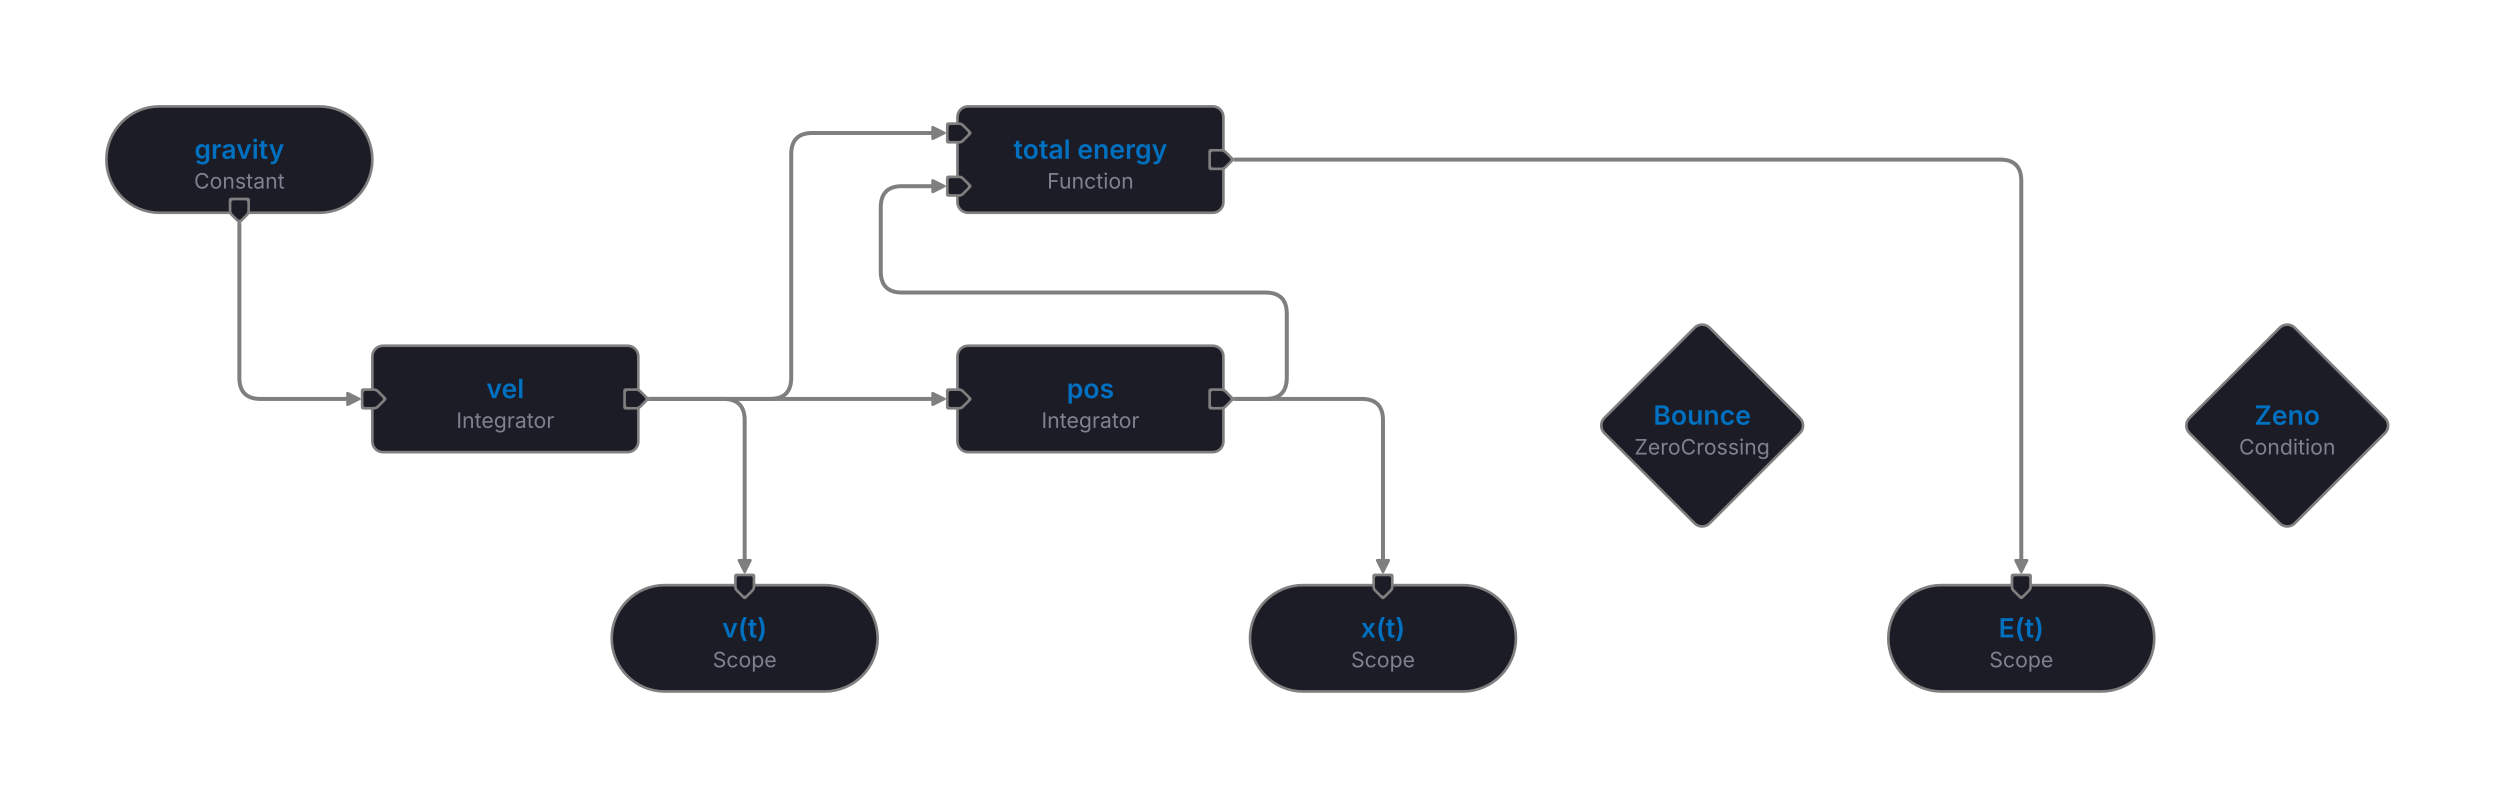
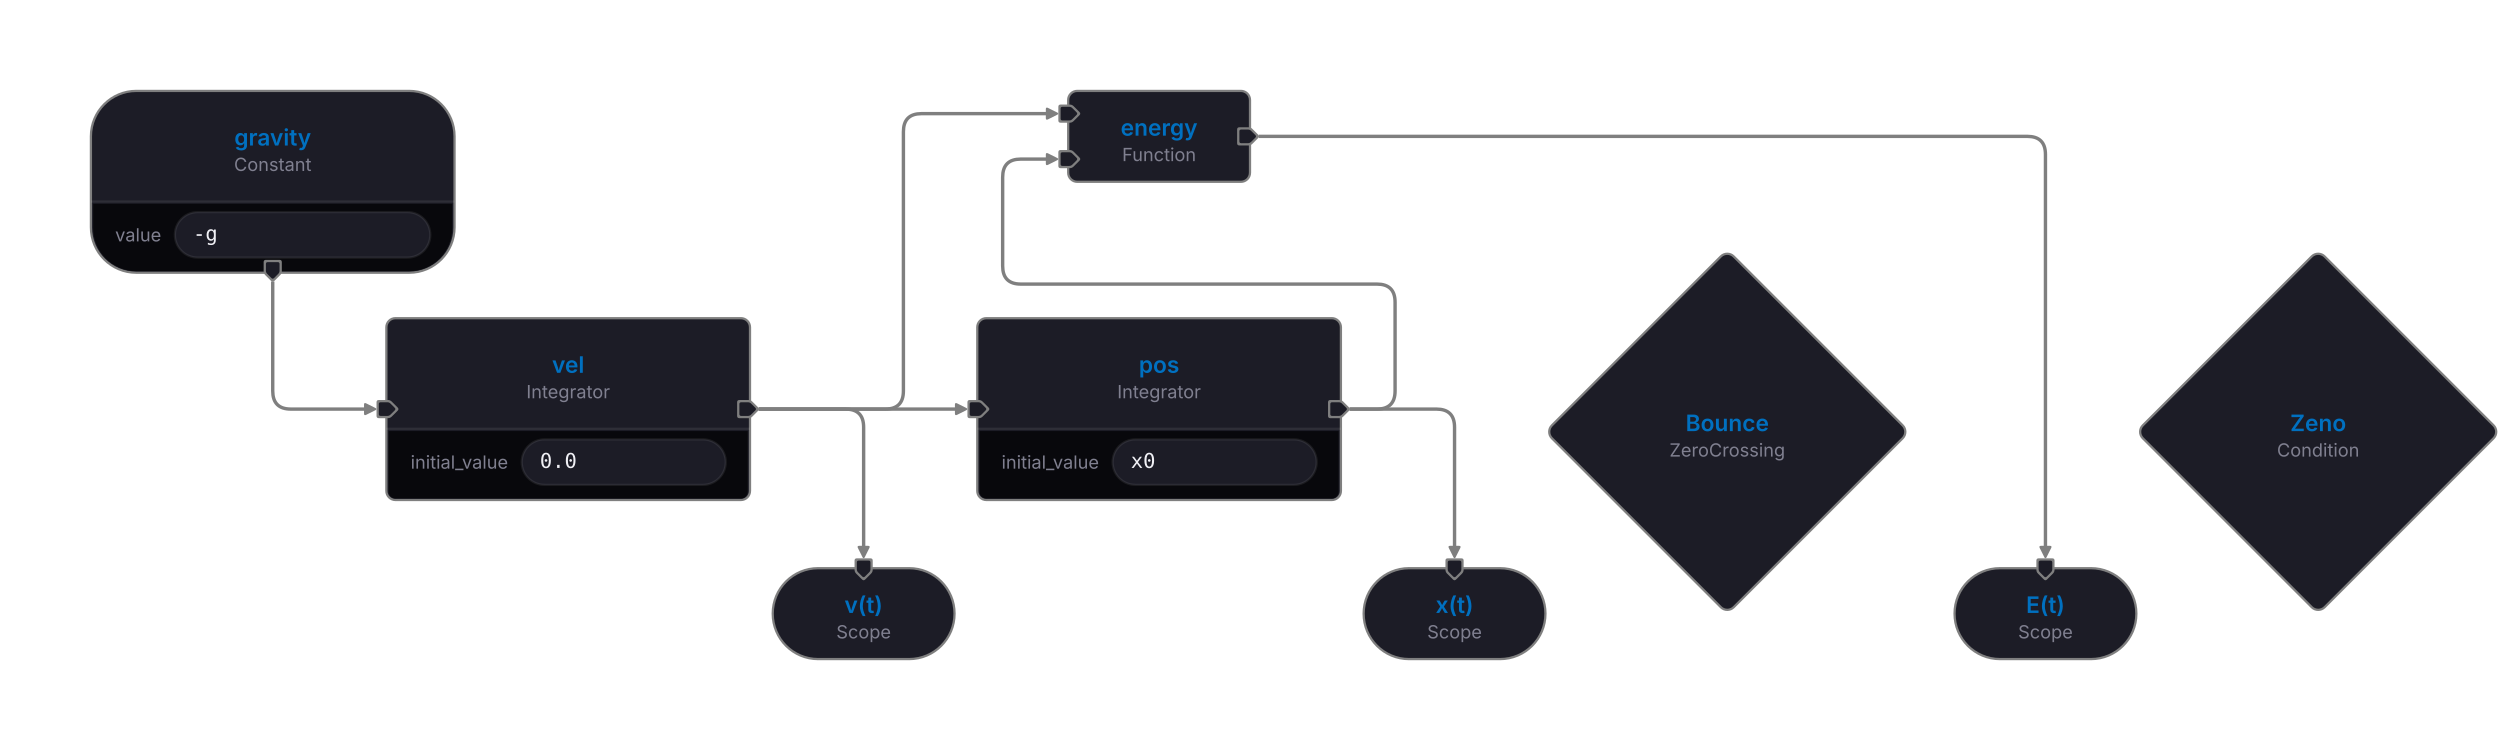
- <svg xmlns="http://www.w3.org/2000/svg" width="940" height="300" viewBox="340 100 940 300">
+ <svg xmlns="http://www.w3.org/2000/svg" width="1100" height="330" viewBox="240 70 1100 330">
  <g class="edges">
    <g class="edge">
-       <path d="M430 183.833L430 203.833L 430,242Q 430,250 438,250L451.167 250L471.167 250" fill="none" stroke="#7F7F7F" stroke-width="1.5" />
-       <g transform="translate(471.1667, 250) rotate(0) translate(5, 0)">
+       <path d="M360 193.833L360 213.833L 360,242Q 360,250 368,250L381.167 250L401.167 250" fill="none" stroke="#7F7F7F" stroke-width="1.5" />
+       <g transform="translate(401.1666, 250.0001) rotate(0) translate(5, 0)">
        <path d="M -5 -2.5 L -1 -0.5 Q 0 0 -1 0.5 L -5 2.5 Q -6 3 -6 2 L -6 -2 Q -6 -3 -5 -2.5 Z" fill="#7F7F7F" />
      </g>
    </g>
    <g class="edge">
-       <path d="M583.834 250L603.834 250L637.5 250L637.5 250L671.167 250L691.167 250" fill="none" stroke="#7F7F7F" stroke-width="1.5" />
-       <g transform="translate(691.1666, 250) rotate(0) translate(5, 0)">
+       <path d="M573.834 250L593.834 250L617.5 250L617.5 250L641.167 250L661.167 250" fill="none" stroke="#7F7F7F" stroke-width="1.5" />
+       <g transform="translate(661.1667, 250.0001) rotate(0) translate(5, 0)">
        <path d="M -5 -2.5 L -1 -0.5 Q 0 0 -1 0.5 L -5 2.5 Q -6 3 -6 2 L -6 -2 Q -6 -3 -5 -2.5 Z" fill="#7F7F7F" />
      </g>
    </g>
    <g class="edge">
-       <path d="M803.834 250L823.834 250L 852,250Q 860,250 860,258L860 291.167L860 311.167" fill="none" stroke="#7F7F7F" stroke-width="1.5" />
-       <g transform="translate(860.0001, 311.1666) rotate(90) translate(5, 0)">
+       <path d="M833.834 250L853.834 250L 872,250Q 880,250 880,258L880 291.167L880 311.167" fill="none" stroke="#7F7F7F" stroke-width="1.5" />
+       <g transform="translate(880, 311.1667) rotate(90) translate(5, 0)">
        <path d="M -5 -2.5 L -1 -0.5 Q 0 0 -1 0.5 L -5 2.5 Q -6 3 -6 2 L -6 -2 Q -6 -3 -5 -2.5 Z" fill="#7F7F7F" />
      </g>
    </g>
    <g class="edge">
-       <path d="M583.834 250L603.834 250L 612,250Q 620,250 620,258L620 291.167L620 311.167" fill="none" stroke="#7F7F7F" stroke-width="1.5" />
-       <g transform="translate(620.0002, 311.1666) rotate(90) translate(5, 0)">
+       <path d="M573.834 250L593.834 250L 612,250Q 620,250 620,258L620 291.167L620 311.167" fill="none" stroke="#7F7F7F" stroke-width="1.5" />
+       <g transform="translate(620.0001, 311.1667) rotate(90) translate(5, 0)">
        <path d="M -5 -2.5 L -1 -0.5 Q 0 0 -1 0.5 L -5 2.5 Q -6 3 -6 2 L -6 -2 Q -6 -3 -5 -2.5 Z" fill="#7F7F7F" />
      </g>
    </g>
    <g class="edge">
-       <path d="M583.834 250L603.834 250L 629.5,250Q 637.5,250 637.5,242L 637.5,158Q 637.5,150 645.5,150L671.167 150L691.167 150" fill="none" stroke="#7F7F7F" stroke-width="1.5" />
-       <g transform="translate(691.1666, 150) rotate(0) translate(5, 0)">
+       <path d="M573.834 250L593.834 250L 629.5,250Q 637.5,250 637.5,242L 637.5,128Q 637.5,120 645.5,120L681.167 120L701.167 120" fill="none" stroke="#7F7F7F" stroke-width="1.5" />
+       <g transform="translate(701.1667, 120) rotate(0) translate(5, 0)">
        <path d="M -5 -2.5 L -1 -0.5 Q 0 0 -1 0.5 L -5 2.5 Q -6 3 -6 2 L -6 -2 Q -6 -3 -5 -2.5 Z" fill="#7F7F7F" />
      </g>
    </g>
    <g class="edge">
-       <path d="M803.834 250L 815.834,250Q 823.834,250 823.834,242L 823.834,218Q 823.834,210 815.834,210L 679.167,210Q 671.167,210 671.167,202L 671.167,178Q 671.167,170 679.167,170L691.167 170" fill="none" stroke="#7F7F7F" stroke-width="1.5" />
-       <g transform="translate(691.1666, 170.0001) rotate(0) translate(5, 0)">
+       <path d="M833.834 250L 845.834,250Q 853.834,250 853.834,242L 853.834,203Q 853.834,195 845.834,195L 689.167,195Q 681.167,195 681.167,187L 681.167,148Q 681.167,140 689.167,140L701.167 140" fill="none" stroke="#7F7F7F" stroke-width="1.5" />
+       <g transform="translate(701.1667, 140.0001) rotate(0) translate(5, 0)">
        <path d="M -5 -2.5 L -1 -0.5 Q 0 0 -1 0.5 L -5 2.5 Q -6 3 -6 2 L -6 -2 Q -6 -3 -5 -2.5 Z" fill="#7F7F7F" />
      </g>
    </g>
    <g class="edge">
-       <path d="M803.834 160L823.834 160L 1092,160Q 1100,160 1100,168L1100 291.167L1100 311.167" fill="none" stroke="#7F7F7F" stroke-width="1.5" />
-       <g transform="translate(1100, 311.1666) rotate(90) translate(5, 0)">
+       <path d="M793.833 130L813.833 130L 1132,130Q 1140,130 1140,138L1140 291.167L1140 311.167" fill="none" stroke="#7F7F7F" stroke-width="1.5" />
+       <g transform="translate(1140, 311.1667) rotate(90) translate(5, 0)">
        <path d="M -5 -2.5 L -1 -0.5 Q 0 0 -1 0.5 L -5 2.5 Q -6 3 -6 2 L -6 -2 Q -6 -3 -5 -2.5 Z" fill="#7F7F7F" />
      </g>
    </g>
  </g>
  <g class="events">
    <g class="event" data-id="1455e789-9e7d-4139-8a4e-896feecff3d3">
-       <rect x="952" y="232" width="56" height="56" rx="4" fill="#1c1c26" transform="rotate(45 980 260)" />
-       <rect x="952" y="232" width="56" height="56" rx="4" fill="none" stroke="#7F7F7F" stroke-width="1" transform="rotate(45 980 260)" />
-       <text x="980" y="256" text-anchor="middle" dominant-baseline="middle" fill="#0070C0" font-size="10" font-weight="600" font-family="system-ui, -apple-system, sans-serif">Bounce</text>
-       <text x="980" y="268" text-anchor="middle" dominant-baseline="middle" fill="#808090" font-size="8" font-family="system-ui, -apple-system, sans-serif">ZeroCrossing</text>
+       <rect x="943.431" y="203.431" width="113.137" height="113.137" rx="4" fill="#1c1c26" transform="rotate(45 1000 260)" />
+       <rect x="943.431" y="203.431" width="113.137" height="113.137" rx="4" fill="none" stroke="#7F7F7F" stroke-width="1" transform="rotate(45 1000 260)" />
+       <text x="1000" y="256" text-anchor="middle" dominant-baseline="middle" fill="#0070C0" font-size="10" font-weight="600" font-family="system-ui, -apple-system, sans-serif">Bounce</text>
+       <text x="1000" y="268" text-anchor="middle" dominant-baseline="middle" fill="#808090" font-size="8" font-family="system-ui, -apple-system, sans-serif">ZeroCrossing</text>
    </g>
    <g class="event" data-id="eda13d11-f264-4861-ba54-e17c48884905">
-       <rect x="1172" y="232" width="56" height="56" rx="4" fill="#1c1c26" transform="rotate(45 1200 260)" />
-       <rect x="1172" y="232" width="56" height="56" rx="4" fill="none" stroke="#7F7F7F" stroke-width="1" transform="rotate(45 1200 260)" />
-       <text x="1200" y="256" text-anchor="middle" dominant-baseline="middle" fill="#0070C0" font-size="10" font-weight="600" font-family="system-ui, -apple-system, sans-serif">Zeno</text>
-       <text x="1200" y="268" text-anchor="middle" dominant-baseline="middle" fill="#808090" font-size="8" font-family="system-ui, -apple-system, sans-serif">Condition</text>
+       <rect x="1203.431" y="203.431" width="113.137" height="113.137" rx="4" fill="#1c1c26" transform="rotate(45 1260 260)" />
+       <rect x="1203.431" y="203.431" width="113.137" height="113.137" rx="4" fill="none" stroke="#7F7F7F" stroke-width="1" transform="rotate(45 1260 260)" />
+       <text x="1260" y="256" text-anchor="middle" dominant-baseline="middle" fill="#0070C0" font-size="10" font-weight="600" font-family="system-ui, -apple-system, sans-serif">Zeno</text>
+       <text x="1260" y="268" text-anchor="middle" dominant-baseline="middle" fill="#808090" font-size="8" font-family="system-ui, -apple-system, sans-serif">Condition</text>
    </g>
  </g>
  <g class="nodes">
    <g class="node" data-id="1642f372-0929-4a73-a786-11a5a9b2ce0b">
-       <rect x="700" y="230" width="100" height="40" rx="4" fill="#1c1c26" />
-       <rect x="700" y="230" width="100" height="40" rx="4" fill="none" stroke="#7F7F7F" stroke-width="1" />
-       <text x="750" y="246" text-anchor="middle" dominant-baseline="middle" fill="#0070C0" font-size="10" font-weight="600" font-family="system-ui, -apple-system, sans-serif">pos</text>
-       <text x="750" y="258" text-anchor="middle" dominant-baseline="middle" fill="#808090" font-size="8" font-family="system-ui, -apple-system, sans-serif">Integrator</text>
-       <g transform="translate(695.67, 246.00)">
+       <rect x="670" y="210" width="160" height="80" rx="4" fill="#1c1c26" />
+       <rect x="670" y="210" width="160" height="80" rx="4" fill="none" stroke="#7F7F7F" stroke-width="1" />
+       <text x="750" y="230.333" text-anchor="middle" dominant-baseline="middle" fill="#0070C0" font-size="10" font-weight="600" font-family="system-ui, -apple-system, sans-serif">pos</text>
+       <text x="750" y="242.333" text-anchor="middle" dominant-baseline="middle" fill="#808090" font-size="8" font-family="system-ui, -apple-system, sans-serif">Integrator</text>
+       <line x1="670" y1="258.667" x2="830" y2="258.667" stroke="rgba(255, 255, 255, 0.08)" stroke-width="1" />
+       <path d="M671,259.667 h158 v26.667 a3,3 0 0 1 -3,3 h-152 a3,3 0 0 1 -3,-3 v-26.667 z" fill="#08080c" />
+       <text x="680.667" y="273.333" dominant-baseline="middle" fill="#808090" font-size="8" font-family="system-ui, -apple-system, sans-serif">initial_value</text>
+       <rect x="729.552" y="263.333" width="89.781" height="20" rx="10" fill="#1c1c26" stroke="rgba(255, 255, 255, 0.08)" stroke-width="1" />
+       <text x="737.552" y="273.333" dominant-baseline="middle" fill="#f0f0f5" font-size="9" font-family="ui-monospace, monospace">x0 </text>
+       <g transform="translate(665.67, 246.00)">
        <path d="M 1.00 0.00 L 5.00 0.00 Q 6.00 0.00 6.71 0.71 L 9.29 3.29 Q 10.00 4.00 9.29 4.71 L 6.71 7.29 Q 6.00 8.00 5.00 8.00 L 1.00 8.00 Q 0.00 8.00 0.00 7.00 L 0.00 1.00 Q 0.00 0.00 1.00 0.00 Z" fill="#7F7F7F" />
        <path d="M 0.80 0.00 L 3.79 0.00 Q 4.59 0.00 5.15 0.57 L 7.02 2.43 Q 7.59 3.00 7.02 3.57 L 5.15 5.43 Q 4.59 6.00 3.79 6.00 L 0.80 6.00 Q 0.00 6.00 0.00 5.20 L 0.00 0.80 Q 0.00 0.00 0.80 0.00 Z" fill="#1c1c26" transform="translate(1, 1)" />
      </g>
-       <g transform="translate(794.33, 246.00)">
+       <g transform="translate(824.33, 246.00)">
        <path d="M 1.00 0.00 L 5.00 0.00 Q 6.00 0.00 6.71 0.71 L 9.29 3.29 Q 10.00 4.00 9.29 4.71 L 6.71 7.29 Q 6.00 8.00 5.00 8.00 L 1.00 8.00 Q 0.00 8.00 0.00 7.00 L 0.00 1.00 Q 0.00 0.00 1.00 0.00 Z" fill="#7F7F7F" />
        <path d="M 0.80 0.00 L 3.79 0.00 Q 4.59 0.00 5.15 0.57 L 7.02 2.43 Q 7.59 3.00 7.02 3.57 L 5.15 5.43 Q 4.59 6.00 3.79 6.00 L 0.80 6.00 Q 0.00 6.00 0.00 5.20 L 0.00 0.80 Q 0.00 0.00 0.80 0.00 Z" fill="#1c1c26" transform="translate(1, 1)" />
      </g>
    </g>
    <g class="node" data-id="d6b8ebf1-173b-4f71-a160-d86545a80cb9">
-       <rect x="480" y="230" width="100" height="40" rx="4" fill="#1c1c26" />
-       <rect x="480" y="230" width="100" height="40" rx="4" fill="none" stroke="#7F7F7F" stroke-width="1" />
-       <text x="530" y="246" text-anchor="middle" dominant-baseline="middle" fill="#0070C0" font-size="10" font-weight="600" font-family="system-ui, -apple-system, sans-serif">vel</text>
-       <text x="530" y="258" text-anchor="middle" dominant-baseline="middle" fill="#808090" font-size="8" font-family="system-ui, -apple-system, sans-serif">Integrator</text>
-       <g transform="translate(475.67, 246.00)">
+       <rect x="410" y="210" width="160" height="80" rx="4" fill="#1c1c26" />
+       <rect x="410" y="210" width="160" height="80" rx="4" fill="none" stroke="#7F7F7F" stroke-width="1" />
+       <text x="490" y="230.333" text-anchor="middle" dominant-baseline="middle" fill="#0070C0" font-size="10" font-weight="600" font-family="system-ui, -apple-system, sans-serif">vel</text>
+       <text x="490" y="242.333" text-anchor="middle" dominant-baseline="middle" fill="#808090" font-size="8" font-family="system-ui, -apple-system, sans-serif">Integrator</text>
+       <line x1="410" y1="258.667" x2="570" y2="258.667" stroke="rgba(255, 255, 255, 0.08)" stroke-width="1" />
+       <path d="M411,259.667 h158 v26.667 a3,3 0 0 1 -3,3 h-152 a3,3 0 0 1 -3,-3 v-26.667 z" fill="#08080c" />
+       <text x="420.667" y="273.333" dominant-baseline="middle" fill="#808090" font-size="8" font-family="system-ui, -apple-system, sans-serif">initial_value</text>
+       <rect x="469.552" y="263.333" width="89.781" height="20" rx="10" fill="#1c1c26" stroke="rgba(255, 255, 255, 0.08)" stroke-width="1" />
+       <text x="477.552" y="273.333" dominant-baseline="middle" fill="#f0f0f5" font-size="9" font-family="ui-monospace, monospace">0.0</text>
+       <g transform="translate(405.67, 246.00)">
        <path d="M 1.00 0.00 L 5.00 0.00 Q 6.00 0.00 6.71 0.71 L 9.29 3.29 Q 10.00 4.00 9.29 4.71 L 6.71 7.29 Q 6.00 8.00 5.00 8.00 L 1.00 8.00 Q 0.00 8.00 0.00 7.00 L 0.00 1.00 Q 0.00 0.00 1.00 0.00 Z" fill="#7F7F7F" />
        <path d="M 0.80 0.00 L 3.79 0.00 Q 4.59 0.00 5.15 0.57 L 7.02 2.43 Q 7.59 3.00 7.02 3.57 L 5.15 5.43 Q 4.59 6.00 3.79 6.00 L 0.80 6.00 Q 0.00 6.00 0.00 5.20 L 0.00 0.80 Q 0.00 0.00 0.80 0.00 Z" fill="#1c1c26" transform="translate(1, 1)" />
      </g>
-       <g transform="translate(574.33, 246.00)">
+       <g transform="translate(564.33, 246.00)">
        <path d="M 1.00 0.00 L 5.00 0.00 Q 6.00 0.00 6.71 0.71 L 9.29 3.29 Q 10.00 4.00 9.29 4.71 L 6.71 7.29 Q 6.00 8.00 5.00 8.00 L 1.00 8.00 Q 0.00 8.00 0.00 7.00 L 0.00 1.00 Q 0.00 0.00 1.00 0.00 Z" fill="#7F7F7F" />
        <path d="M 0.80 0.00 L 3.79 0.00 Q 4.59 0.00 5.15 0.57 L 7.02 2.43 Q 7.59 3.00 7.02 3.57 L 5.15 5.43 Q 4.59 6.00 3.79 6.00 L 0.80 6.00 Q 0.00 6.00 0.00 5.20 L 0.00 0.80 Q 0.00 0.00 0.80 0.00 Z" fill="#1c1c26" transform="translate(1, 1)" />
      </g>
    </g>
    <g class="node" data-id="c76c21f3-21cd-453e-9437-8e8af946d1c7">
-       <rect x="810" y="320" width="100" height="40" rx="20" fill="#1c1c26" />
-       <rect x="810" y="320" width="100" height="40" rx="20" fill="none" stroke="#7F7F7F" stroke-width="1" />
-       <text x="860" y="336" text-anchor="middle" dominant-baseline="middle" fill="#0070C0" font-size="10" font-weight="600" font-family="system-ui, -apple-system, sans-serif">x(t)</text>
-       <text x="860" y="348" text-anchor="middle" dominant-baseline="middle" fill="#808090" font-size="8" font-family="system-ui, -apple-system, sans-serif">Scope</text>
-       <g transform="translate(856.00, 315.67)">
+       <rect x="840" y="320" width="80" height="40" rx="20" fill="#1c1c26" />
+       <rect x="840" y="320" width="80" height="40" rx="20" fill="none" stroke="#7F7F7F" stroke-width="1" />
+       <text x="880" y="336" text-anchor="middle" dominant-baseline="middle" fill="#0070C0" font-size="10" font-weight="600" font-family="system-ui, -apple-system, sans-serif">x(t)</text>
+       <text x="880" y="348" text-anchor="middle" dominant-baseline="middle" fill="#808090" font-size="8" font-family="system-ui, -apple-system, sans-serif">Scope</text>
+       <g transform="translate(876.00, 315.67)">
        <path d="M 1.00 0.00 L 7.00 0.00 Q 8.00 0.00 8.00 1.00 L 8.00 5.00 Q 8.00 6.00 7.29 6.71 L 4.71 9.29 Q 4.00 10.00 3.29 9.29 L 0.71 6.71 Q 0.00 6.00 0.00 5.00 L 0.00 1.00 Q 0.00 0.00 1.00 0.00 Z" fill="#7F7F7F" />
        <path d="M 0.80 0.00 L 5.20 0.00 Q 6.00 0.00 6.00 0.80 L 6.00 3.79 Q 6.00 4.59 5.43 5.15 L 3.57 7.02 Q 3.00 7.59 2.43 7.02 L 0.57 5.15 Q 0.00 4.59 0.00 3.79 L 0.00 0.80 Q 0.00 0.00 0.80 0.00 Z" fill="#1c1c26" transform="translate(1, 1)" />
      </g>
    </g>
    <g class="node" data-id="49a2f6d3-5327-485a-8f1b-b98a3d425a57">
-       <rect x="380" y="140" width="100" height="40" rx="20" fill="#1c1c26" />
-       <rect x="380" y="140" width="100" height="40" rx="20" fill="none" stroke="#7F7F7F" stroke-width="1" />
-       <text x="430" y="156" text-anchor="middle" dominant-baseline="middle" fill="#0070C0" font-size="10" font-weight="600" font-family="system-ui, -apple-system, sans-serif">gravity</text>
-       <text x="430" y="168" text-anchor="middle" dominant-baseline="middle" fill="#808090" font-size="8" font-family="system-ui, -apple-system, sans-serif">Constant</text>
-       <g transform="translate(426.00, 174.33)">
+       <rect x="280" y="110" width="160" height="80" rx="20" fill="#1c1c26" />
+       <rect x="280" y="110" width="160" height="80" rx="20" fill="none" stroke="#7F7F7F" stroke-width="1" />
+       <text x="360" y="130.333" text-anchor="middle" dominant-baseline="middle" fill="#0070C0" font-size="10" font-weight="600" font-family="system-ui, -apple-system, sans-serif">gravity</text>
+       <text x="360" y="142.333" text-anchor="middle" dominant-baseline="middle" fill="#808090" font-size="8" font-family="system-ui, -apple-system, sans-serif">Constant</text>
+       <line x1="280" y1="158.667" x2="440" y2="158.667" stroke="rgba(255, 255, 255, 0.08)" stroke-width="1" />
+       <path d="M281,159.667 h158 v10.667 a19,19 0 0 1 -19,19 h-120 a19,19 0 0 1 -19,-19 v-10.667 z" fill="#08080c" />
+       <text x="290.667" y="173.333" dominant-baseline="middle" fill="#808090" font-size="8" font-family="system-ui, -apple-system, sans-serif">value</text>
+       <rect x="316.948" y="163.333" width="112.386" height="20" rx="10" fill="#1c1c26" stroke="rgba(255, 255, 255, 0.08)" stroke-width="1" />
+       <text x="324.948" y="173.333" dominant-baseline="middle" fill="#f0f0f5" font-size="9" font-family="ui-monospace, monospace">-g</text>
+       <g transform="translate(356.00, 184.33)">
        <path d="M 1.00 0.00 L 7.00 0.00 Q 8.00 0.00 8.00 1.00 L 8.00 5.00 Q 8.00 6.00 7.29 6.71 L 4.71 9.29 Q 4.00 10.00 3.29 9.29 L 0.71 6.71 Q 0.00 6.00 0.00 5.00 L 0.00 1.00 Q 0.00 0.00 1.00 0.00 Z" fill="#7F7F7F" />
        <path d="M 0.80 0.00 L 5.20 0.00 Q 6.00 0.00 6.00 0.80 L 6.00 3.79 Q 6.00 4.59 5.43 5.15 L 3.57 7.02 Q 3.00 7.59 2.43 7.02 L 0.57 5.15 Q 0.00 4.59 0.00 3.79 L 0.00 0.80 Q 0.00 0.00 0.80 0.00 Z" fill="#1c1c26" transform="translate(1, 1)" />
      </g>
    </g>
    <g class="node" data-id="d73713d6-eb61-442e-a69b-c4d168180ef4">
-       <rect x="570" y="320" width="100" height="40" rx="20" fill="#1c1c26" />
-       <rect x="570" y="320" width="100" height="40" rx="20" fill="none" stroke="#7F7F7F" stroke-width="1" />
+       <rect x="580" y="320" width="80" height="40" rx="20" fill="#1c1c26" />
+       <rect x="580" y="320" width="80" height="40" rx="20" fill="none" stroke="#7F7F7F" stroke-width="1" />
      <text x="620" y="336" text-anchor="middle" dominant-baseline="middle" fill="#0070C0" font-size="10" font-weight="600" font-family="system-ui, -apple-system, sans-serif">v(t)</text>
      <text x="620" y="348" text-anchor="middle" dominant-baseline="middle" fill="#808090" font-size="8" font-family="system-ui, -apple-system, sans-serif">Scope</text>
      <g transform="translate(616.00, 315.67)">
        <path d="M 1.00 0.00 L 7.00 0.00 Q 8.00 0.00 8.00 1.00 L 8.00 5.00 Q 8.00 6.00 7.29 6.71 L 4.71 9.29 Q 4.00 10.00 3.29 9.29 L 0.71 6.71 Q 0.00 6.00 0.00 5.00 L 0.00 1.00 Q 0.00 0.00 1.00 0.00 Z" fill="#7F7F7F" />
        <path d="M 0.80 0.00 L 5.20 0.00 Q 6.00 0.00 6.00 0.80 L 6.00 3.79 Q 6.00 4.59 5.43 5.15 L 3.57 7.02 Q 3.00 7.59 2.43 7.02 L 0.57 5.15 Q 0.00 4.59 0.00 3.79 L 0.00 0.80 Q 0.00 0.00 0.80 0.00 Z" fill="#1c1c26" transform="translate(1, 1)" />
      </g>
    </g>
    <g class="node" data-id="db488fa8-9004-40f7-a724-bc9846dd2f85">
-       <rect x="700" y="140" width="100" height="40" rx="4" fill="#1c1c26" />
-       <rect x="700" y="140" width="100" height="40" rx="4" fill="none" stroke="#7F7F7F" stroke-width="1" />
-       <text x="750" y="156" text-anchor="middle" dominant-baseline="middle" fill="#0070C0" font-size="10" font-weight="600" font-family="system-ui, -apple-system, sans-serif">total energy</text>
-       <text x="750" y="168" text-anchor="middle" dominant-baseline="middle" fill="#808090" font-size="8" font-family="system-ui, -apple-system, sans-serif">Function</text>
-       <g transform="translate(695.67, 146.00)">
+       <rect x="710" y="110" width="80" height="40" rx="4" fill="#1c1c26" />
+       <rect x="710" y="110" width="80" height="40" rx="4" fill="none" stroke="#7F7F7F" stroke-width="1" />
+       <text x="750" y="126" text-anchor="middle" dominant-baseline="middle" fill="#0070C0" font-size="10" font-weight="600" font-family="system-ui, -apple-system, sans-serif">energy</text>
+       <text x="750" y="138" text-anchor="middle" dominant-baseline="middle" fill="#808090" font-size="8" font-family="system-ui, -apple-system, sans-serif">Function</text>
+       <g transform="translate(705.67, 116.00)">
        <path d="M 1.00 0.00 L 5.00 0.00 Q 6.00 0.00 6.71 0.71 L 9.29 3.29 Q 10.00 4.00 9.29 4.71 L 6.71 7.29 Q 6.00 8.00 5.00 8.00 L 1.00 8.00 Q 0.00 8.00 0.00 7.00 L 0.00 1.00 Q 0.00 0.00 1.00 0.00 Z" fill="#7F7F7F" />
        <path d="M 0.80 0.00 L 3.79 0.00 Q 4.59 0.00 5.15 0.57 L 7.02 2.43 Q 7.59 3.00 7.02 3.57 L 5.15 5.43 Q 4.59 6.00 3.79 6.00 L 0.80 6.00 Q 0.00 6.00 0.00 5.20 L 0.00 0.80 Q 0.00 0.00 0.80 0.00 Z" fill="#1c1c26" transform="translate(1, 1)" />
      </g>
-       <g transform="translate(695.67, 166.00)">
+       <g transform="translate(705.67, 136.00)">
        <path d="M 1.00 0.00 L 5.00 0.00 Q 6.00 0.00 6.71 0.71 L 9.29 3.29 Q 10.00 4.00 9.29 4.71 L 6.71 7.29 Q 6.00 8.00 5.00 8.00 L 1.00 8.00 Q 0.00 8.00 0.00 7.00 L 0.00 1.00 Q 0.00 0.00 1.00 0.00 Z" fill="#7F7F7F" />
        <path d="M 0.80 0.00 L 3.79 0.00 Q 4.59 0.00 5.15 0.57 L 7.02 2.43 Q 7.59 3.00 7.02 3.57 L 5.15 5.43 Q 4.59 6.00 3.79 6.00 L 0.80 6.00 Q 0.00 6.00 0.00 5.20 L 0.00 0.80 Q 0.00 0.00 0.80 0.00 Z" fill="#1c1c26" transform="translate(1, 1)" />
      </g>
-       <g transform="translate(794.33, 156.00)">
+       <g transform="translate(784.33, 126.00)">
        <path d="M 1.00 0.00 L 5.00 0.00 Q 6.00 0.00 6.71 0.71 L 9.29 3.29 Q 10.00 4.00 9.29 4.71 L 6.71 7.29 Q 6.00 8.00 5.00 8.00 L 1.00 8.00 Q 0.00 8.00 0.00 7.00 L 0.00 1.00 Q 0.00 0.00 1.00 0.00 Z" fill="#7F7F7F" />
        <path d="M 0.80 0.00 L 3.79 0.00 Q 4.59 0.00 5.15 0.57 L 7.02 2.43 Q 7.59 3.00 7.02 3.57 L 5.15 5.43 Q 4.59 6.00 3.79 6.00 L 0.80 6.00 Q 0.00 6.00 0.00 5.20 L 0.00 0.80 Q 0.00 0.00 0.80 0.00 Z" fill="#1c1c26" transform="translate(1, 1)" />
      </g>
    </g>
    <g class="node" data-id="78f720fe-8774-42c3-be6b-5a4ef30e00df">
-       <rect x="1050" y="320" width="100" height="40" rx="20" fill="#1c1c26" />
-       <rect x="1050" y="320" width="100" height="40" rx="20" fill="none" stroke="#7F7F7F" stroke-width="1" />
-       <text x="1100" y="336" text-anchor="middle" dominant-baseline="middle" fill="#0070C0" font-size="10" font-weight="600" font-family="system-ui, -apple-system, sans-serif">E(t)</text>
-       <text x="1100" y="348" text-anchor="middle" dominant-baseline="middle" fill="#808090" font-size="8" font-family="system-ui, -apple-system, sans-serif">Scope</text>
-       <g transform="translate(1096.00, 315.67)">
+       <rect x="1100" y="320" width="80" height="40" rx="20" fill="#1c1c26" />
+       <rect x="1100" y="320" width="80" height="40" rx="20" fill="none" stroke="#7F7F7F" stroke-width="1" />
+       <text x="1140" y="336" text-anchor="middle" dominant-baseline="middle" fill="#0070C0" font-size="10" font-weight="600" font-family="system-ui, -apple-system, sans-serif">E(t)</text>
+       <text x="1140" y="348" text-anchor="middle" dominant-baseline="middle" fill="#808090" font-size="8" font-family="system-ui, -apple-system, sans-serif">Scope</text>
+       <g transform="translate(1136.00, 315.67)">
        <path d="M 1.00 0.00 L 7.00 0.00 Q 8.00 0.00 8.00 1.00 L 8.00 5.00 Q 8.00 6.00 7.29 6.71 L 4.71 9.29 Q 4.00 10.00 3.29 9.29 L 0.71 6.71 Q 0.00 6.00 0.00 5.00 L 0.00 1.00 Q 0.00 0.00 1.00 0.00 Z" fill="#7F7F7F" />
        <path d="M 0.80 0.00 L 5.20 0.00 Q 6.00 0.00 6.00 0.80 L 6.00 3.79 Q 6.00 4.59 5.43 5.15 L 3.57 7.02 Q 3.00 7.59 2.43 7.02 L 0.57 5.15 Q 0.00 4.59 0.00 3.79 L 0.00 0.80 Q 0.00 0.00 0.80 0.00 Z" fill="#1c1c26" transform="translate(1, 1)" />
      </g>
    </g>
  </g>
</svg>
